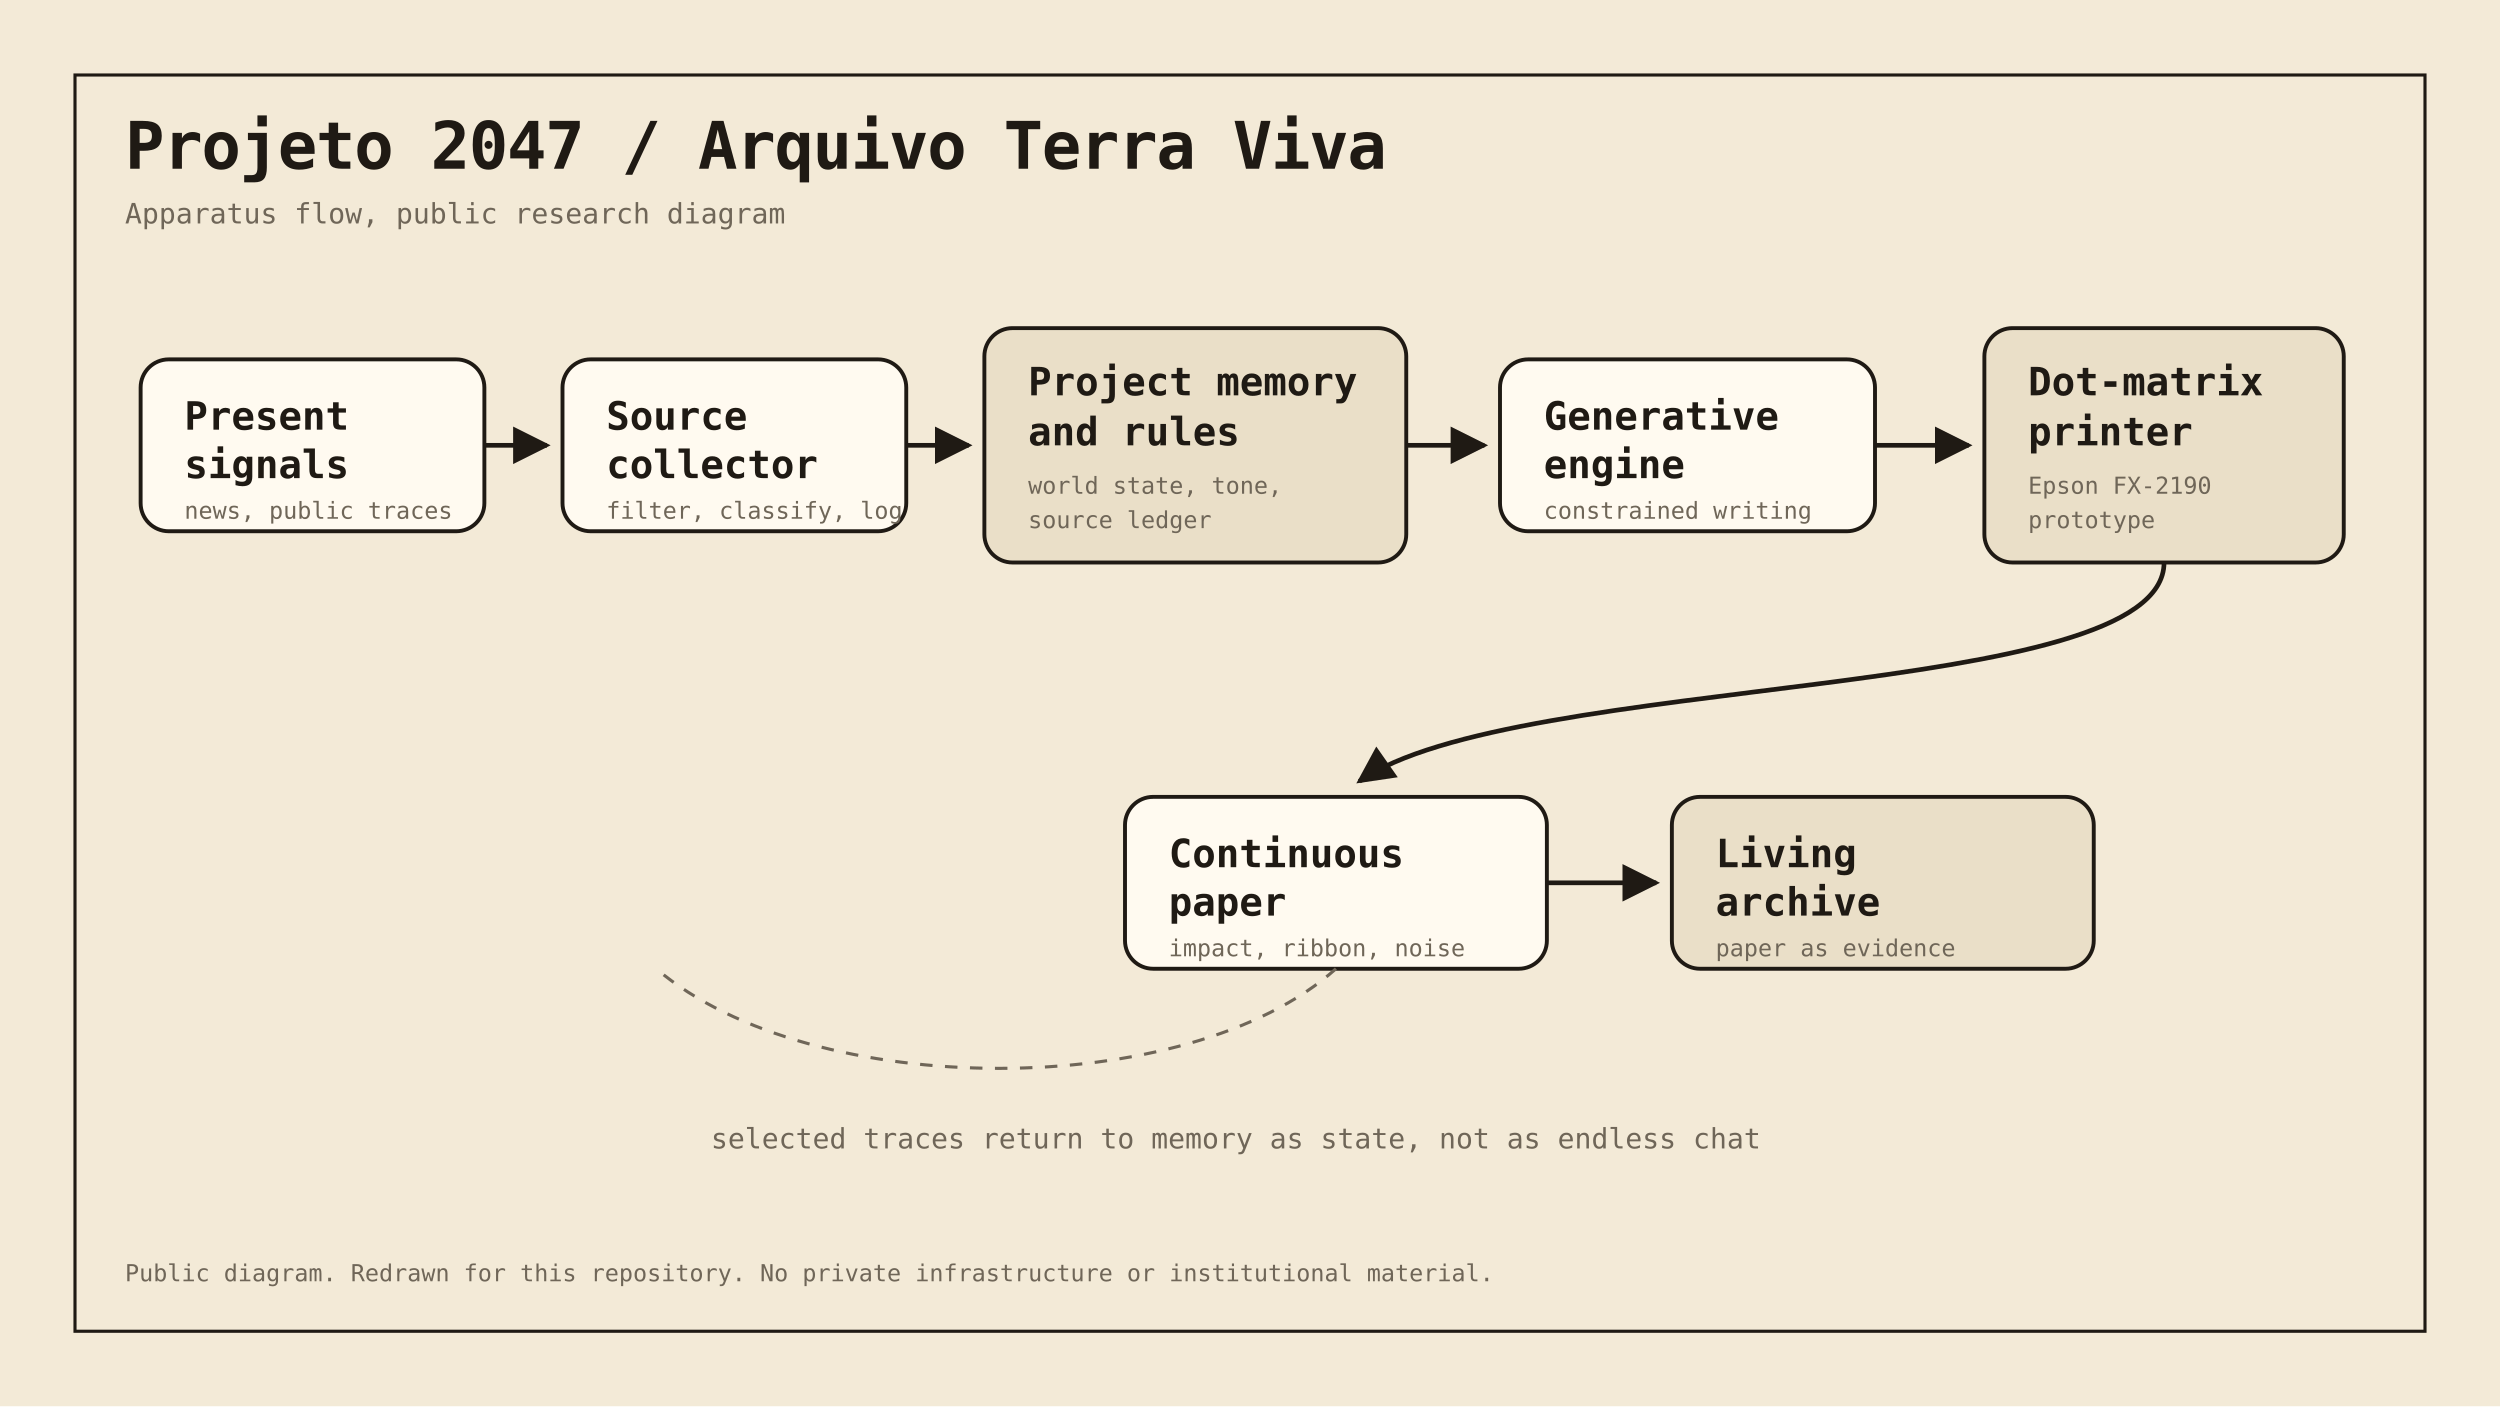
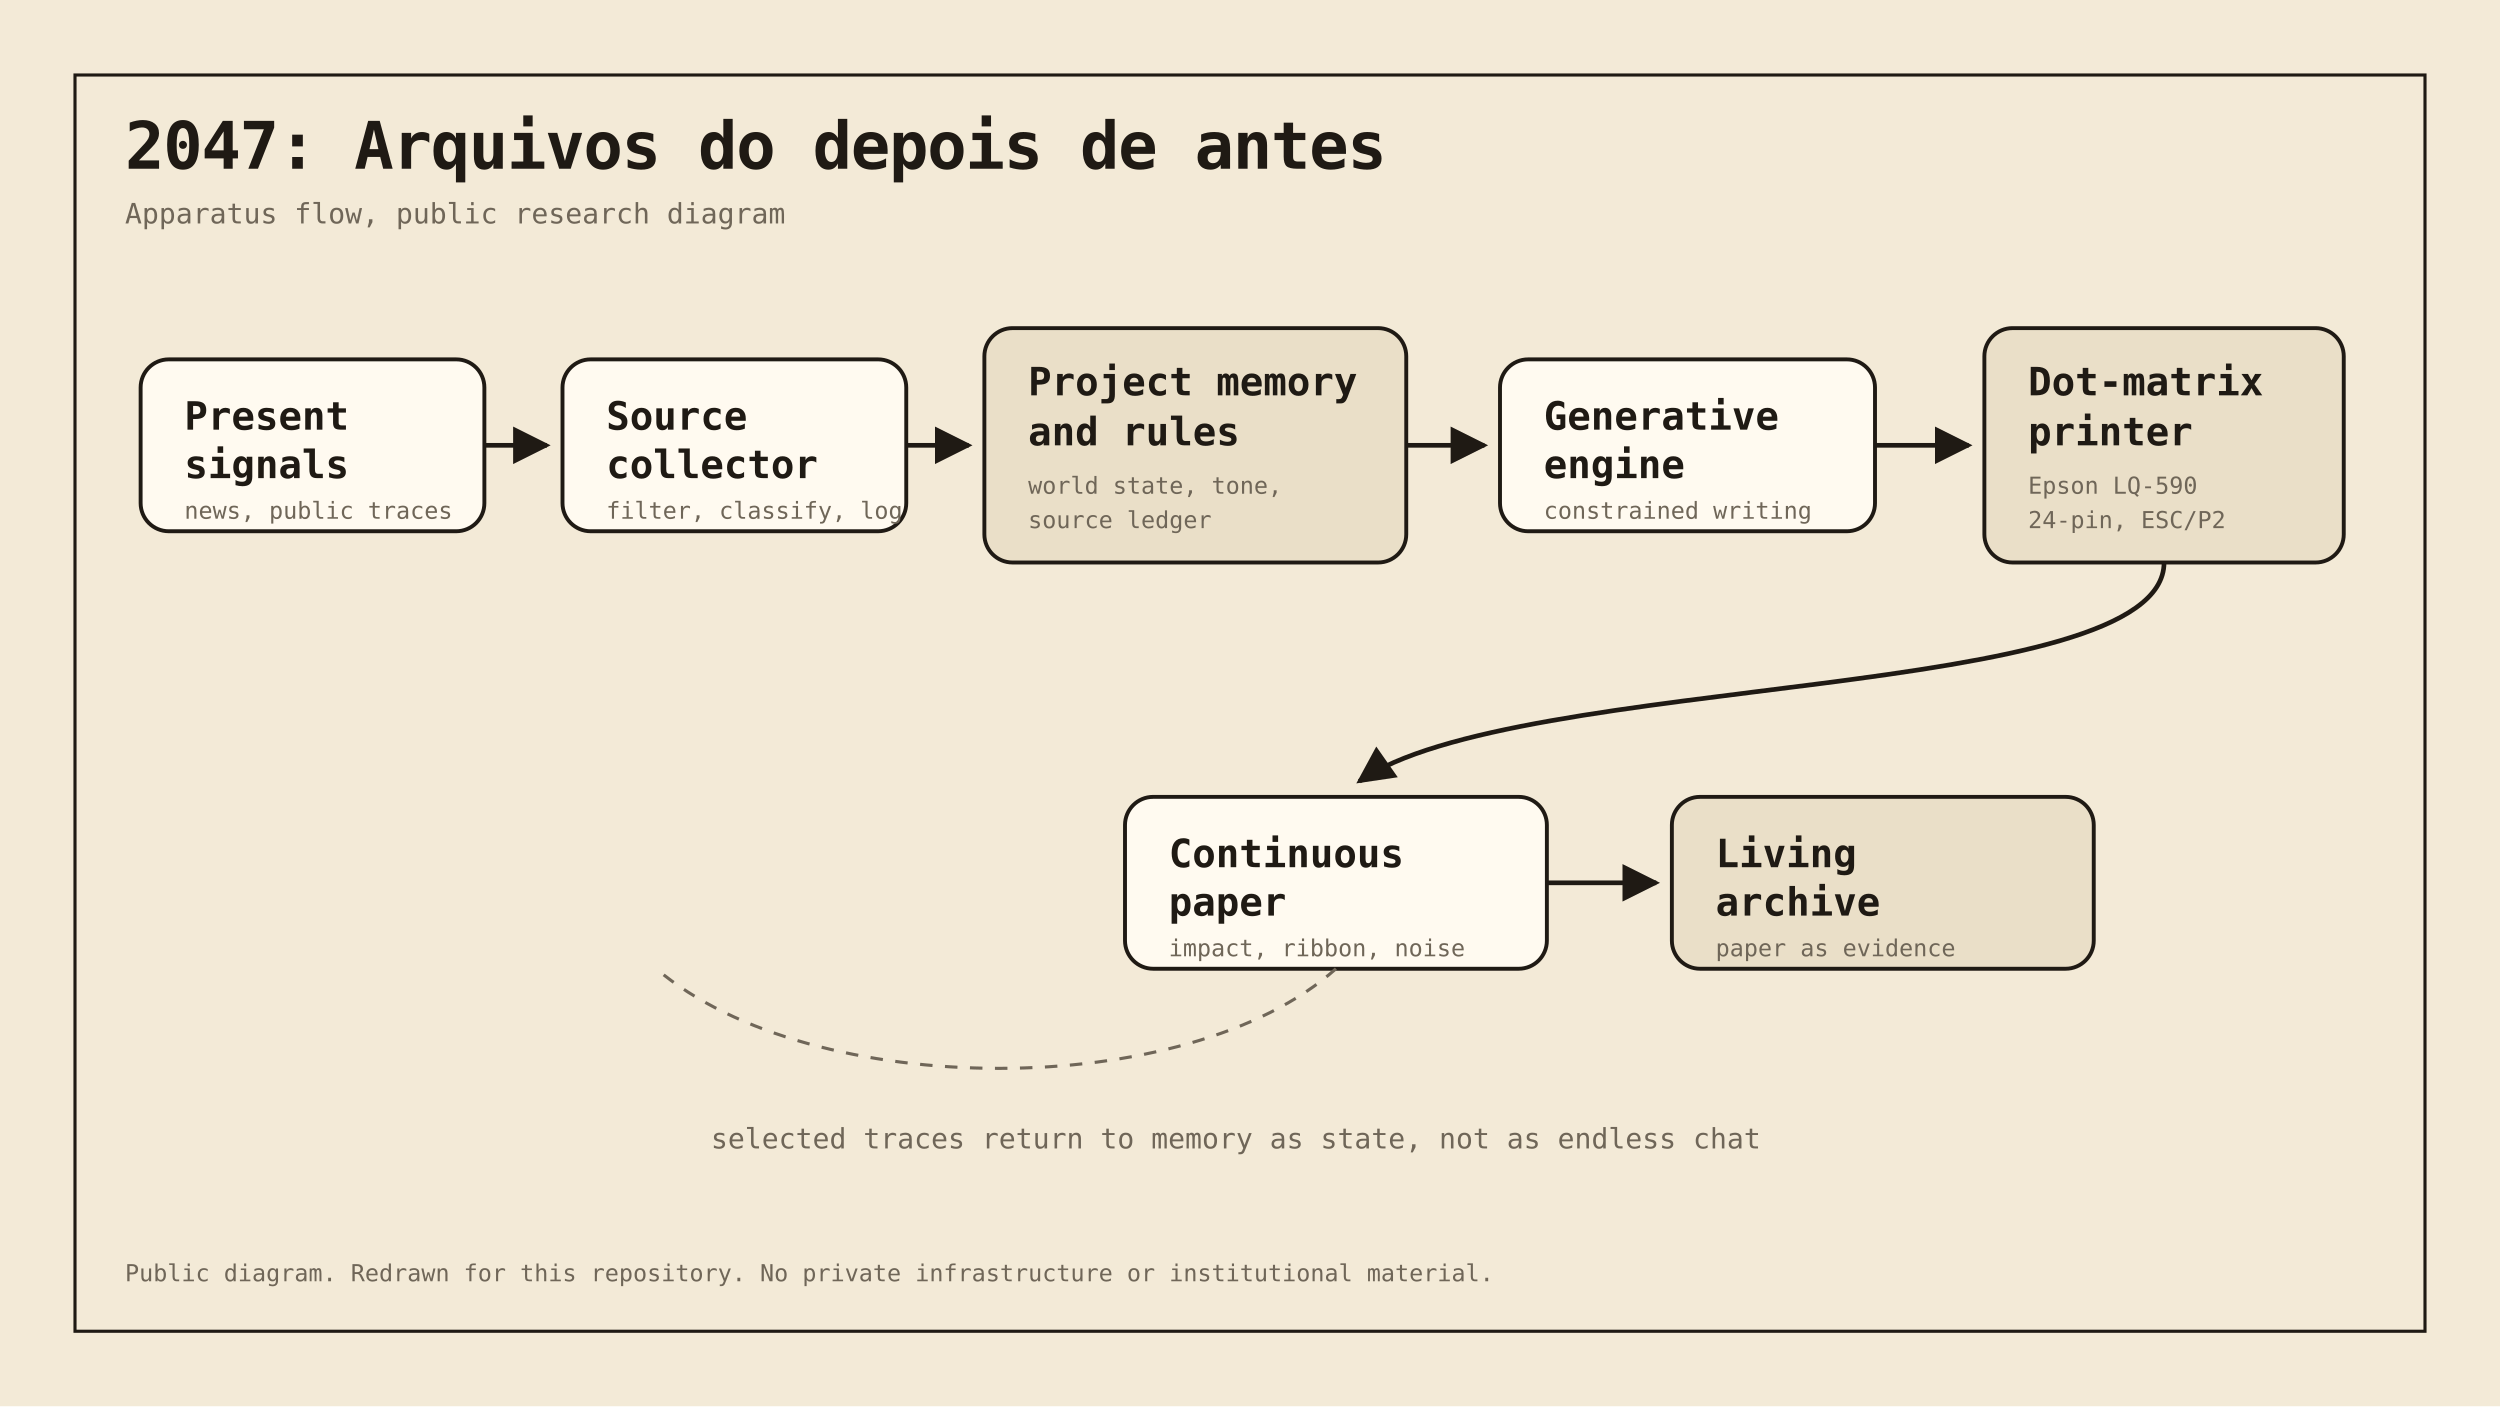
<svg xmlns="http://www.w3.org/2000/svg" width="1600" height="900" viewBox="0 0 1600 900" role="img" aria-labelledby="title desc">
  <defs>
    <marker id="arrow" viewBox="0 0 10 10" refX="9" refY="5" markerWidth="8" markerHeight="8" orient="auto-start-reverse">
      <path d="M 0 0 L 10 5 L 0 10 z" fill="#1f1a14" />
    </marker>
    <style>
      .bg { fill: #f3ead7; }
      .ink { fill: #1f1a14; }
      .muted { fill: #6f6658; }
      .box { fill: #fffaf0; stroke: #1f1a14; stroke-width: 2.5; rx: 18; }
      .box-soft { fill: #eadfc8; stroke: #1f1a14; stroke-width: 2.5; rx: 18; }
      .line { stroke: #1f1a14; stroke-width: 3; fill: none; marker-end: url(#arrow); }
      .dash { stroke: #6f6658; stroke-width: 2; fill: none; stroke-dasharray: 8 8; }
      .title { font: 700 42px ui-monospace, SFMono-Regular, Menlo, Consolas, monospace; letter-spacing: -0.02em; }
      .label { font: 700 25px ui-monospace, SFMono-Regular, Menlo, Consolas, monospace; }
      .small { font: 500 18px ui-monospace, SFMono-Regular, Menlo, Consolas, monospace; }
      .tiny { font: 500 15px ui-monospace, SFMono-Regular, Menlo, Consolas, monospace; }
    </style>
  </defs>
  <rect class="bg" width="1600" height="900" />
  <rect x="48" y="48" width="1504" height="804" fill="none" stroke="#1f1a14" stroke-width="2" />
-   <text x="80" y="108" class="ink title">Projeto 2047 / Arquivo Terra Viva</text>
+   <text x="80" y="108" class="ink title">2047: Arquivos do depois de antes</text>
  <text x="80" y="143" class="muted small">Apparatus flow, public research diagram</text>
  <g transform="translate(90 230)">
    <rect class="box" x="0" y="0" width="220" height="110" rx="18" />
    <text class="ink label" x="28" y="45">Present</text>
    <text class="ink label" x="28" y="76">signals</text>
    <text class="muted tiny" x="28" y="102">news, public traces</text>
  </g>
  <g transform="translate(360 230)">
    <rect class="box" x="0" y="0" width="220" height="110" rx="18" />
    <text class="ink label" x="28" y="45">Source</text>
    <text class="ink label" x="28" y="76">collector</text>
    <text class="muted tiny" x="28" y="102">filter, classify, log</text>
  </g>
  <g transform="translate(630 210)">
    <rect class="box-soft" x="0" y="0" width="270" height="150" rx="18" />
    <text class="ink label" x="28" y="43">Project memory</text>
    <text class="ink label" x="28" y="75">and rules</text>
    <text class="muted tiny" x="28" y="106">world state, tone,</text>
    <text class="muted tiny" x="28" y="128">source ledger</text>
  </g>
  <g transform="translate(960 230)">
    <rect class="box" x="0" y="0" width="240" height="110" rx="18" />
    <text class="ink label" x="28" y="45">Generative</text>
    <text class="ink label" x="28" y="76">engine</text>
    <text class="muted tiny" x="28" y="102">constrained writing</text>
  </g>
  <g transform="translate(1270 210)">
    <rect class="box-soft" x="0" y="0" width="230" height="150" rx="18" />
    <text class="ink label" x="28" y="43">Dot-matrix</text>
    <text class="ink label" x="28" y="75">printer</text>
-     <text class="muted tiny" x="28" y="106">Epson FX-2190</text>
-     <text class="muted tiny" x="28" y="128">prototype</text>
+     <text class="muted tiny" x="28" y="106">Epson LQ-590</text>
+     <text class="muted tiny" x="28" y="128">24-pin, ESC/P2</text>
  </g>
  <path class="line" d="M 310 285 L 350 285" />
  <path class="line" d="M 580 285 L 620 285" />
  <path class="line" d="M 900 285 L 950 285" />
  <path class="line" d="M 1200 285 L 1260 285" />
  <g transform="translate(720 510)">
    <rect class="box" x="0" y="0" width="270" height="110" rx="18" />
    <text class="ink label" x="28" y="45">Continuous</text>
    <text class="ink label" x="28" y="76">paper</text>
    <text class="muted tiny" x="28" y="102">impact, ribbon, noise</text>
  </g>
  <g transform="translate(1070 510)">
    <rect class="box-soft" x="0" y="0" width="270" height="110" rx="18" />
    <text class="ink label" x="28" y="45">Living</text>
    <text class="ink label" x="28" y="76">archive</text>
    <text class="muted tiny" x="28" y="102">paper as evidence</text>
  </g>
  <path class="line" d="M 1385 360 C 1385 450 970 430 870 500" />
  <path class="line" d="M 990 565 L 1060 565" />
  <path class="dash" d="M 855 620 C 760 705 520 705 420 620" />
  <text x="455" y="735" class="muted small">selected traces return to memory as state, not as endless chat</text>
  <text x="80" y="820" class="muted tiny">Public diagram. Redrawn for this repository. No private infrastructure or institutional material.</text>
</svg>
